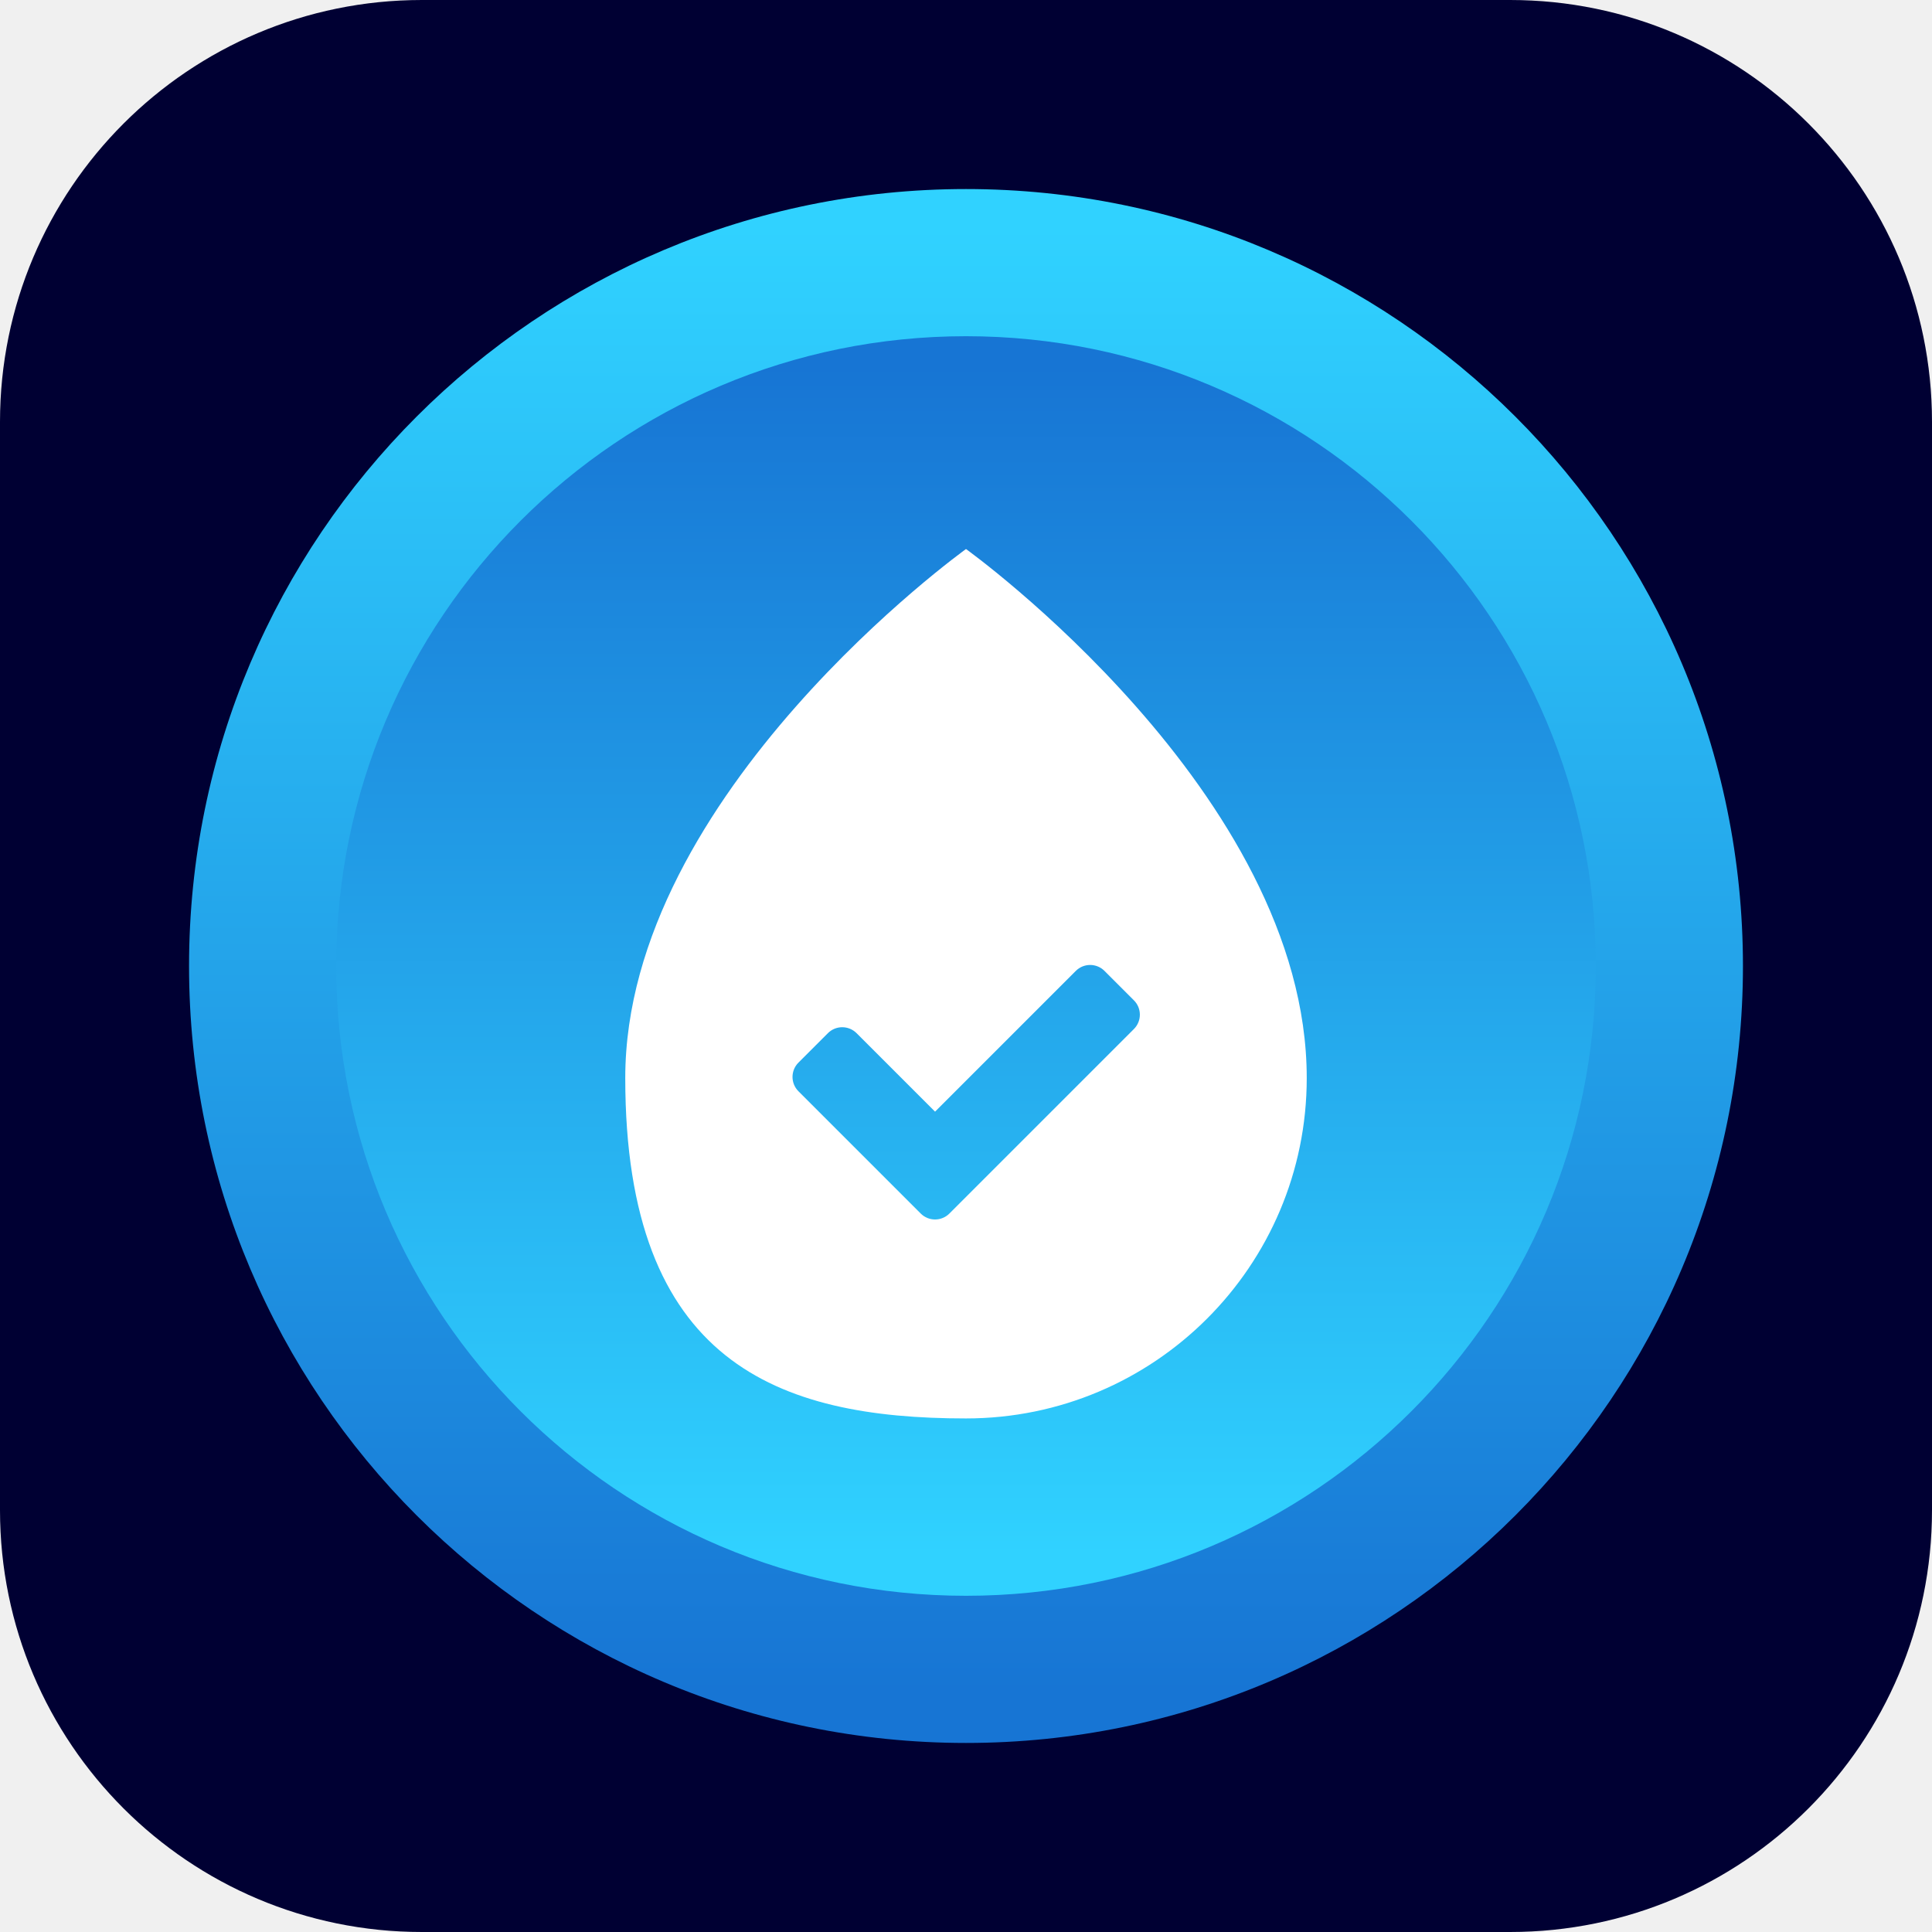
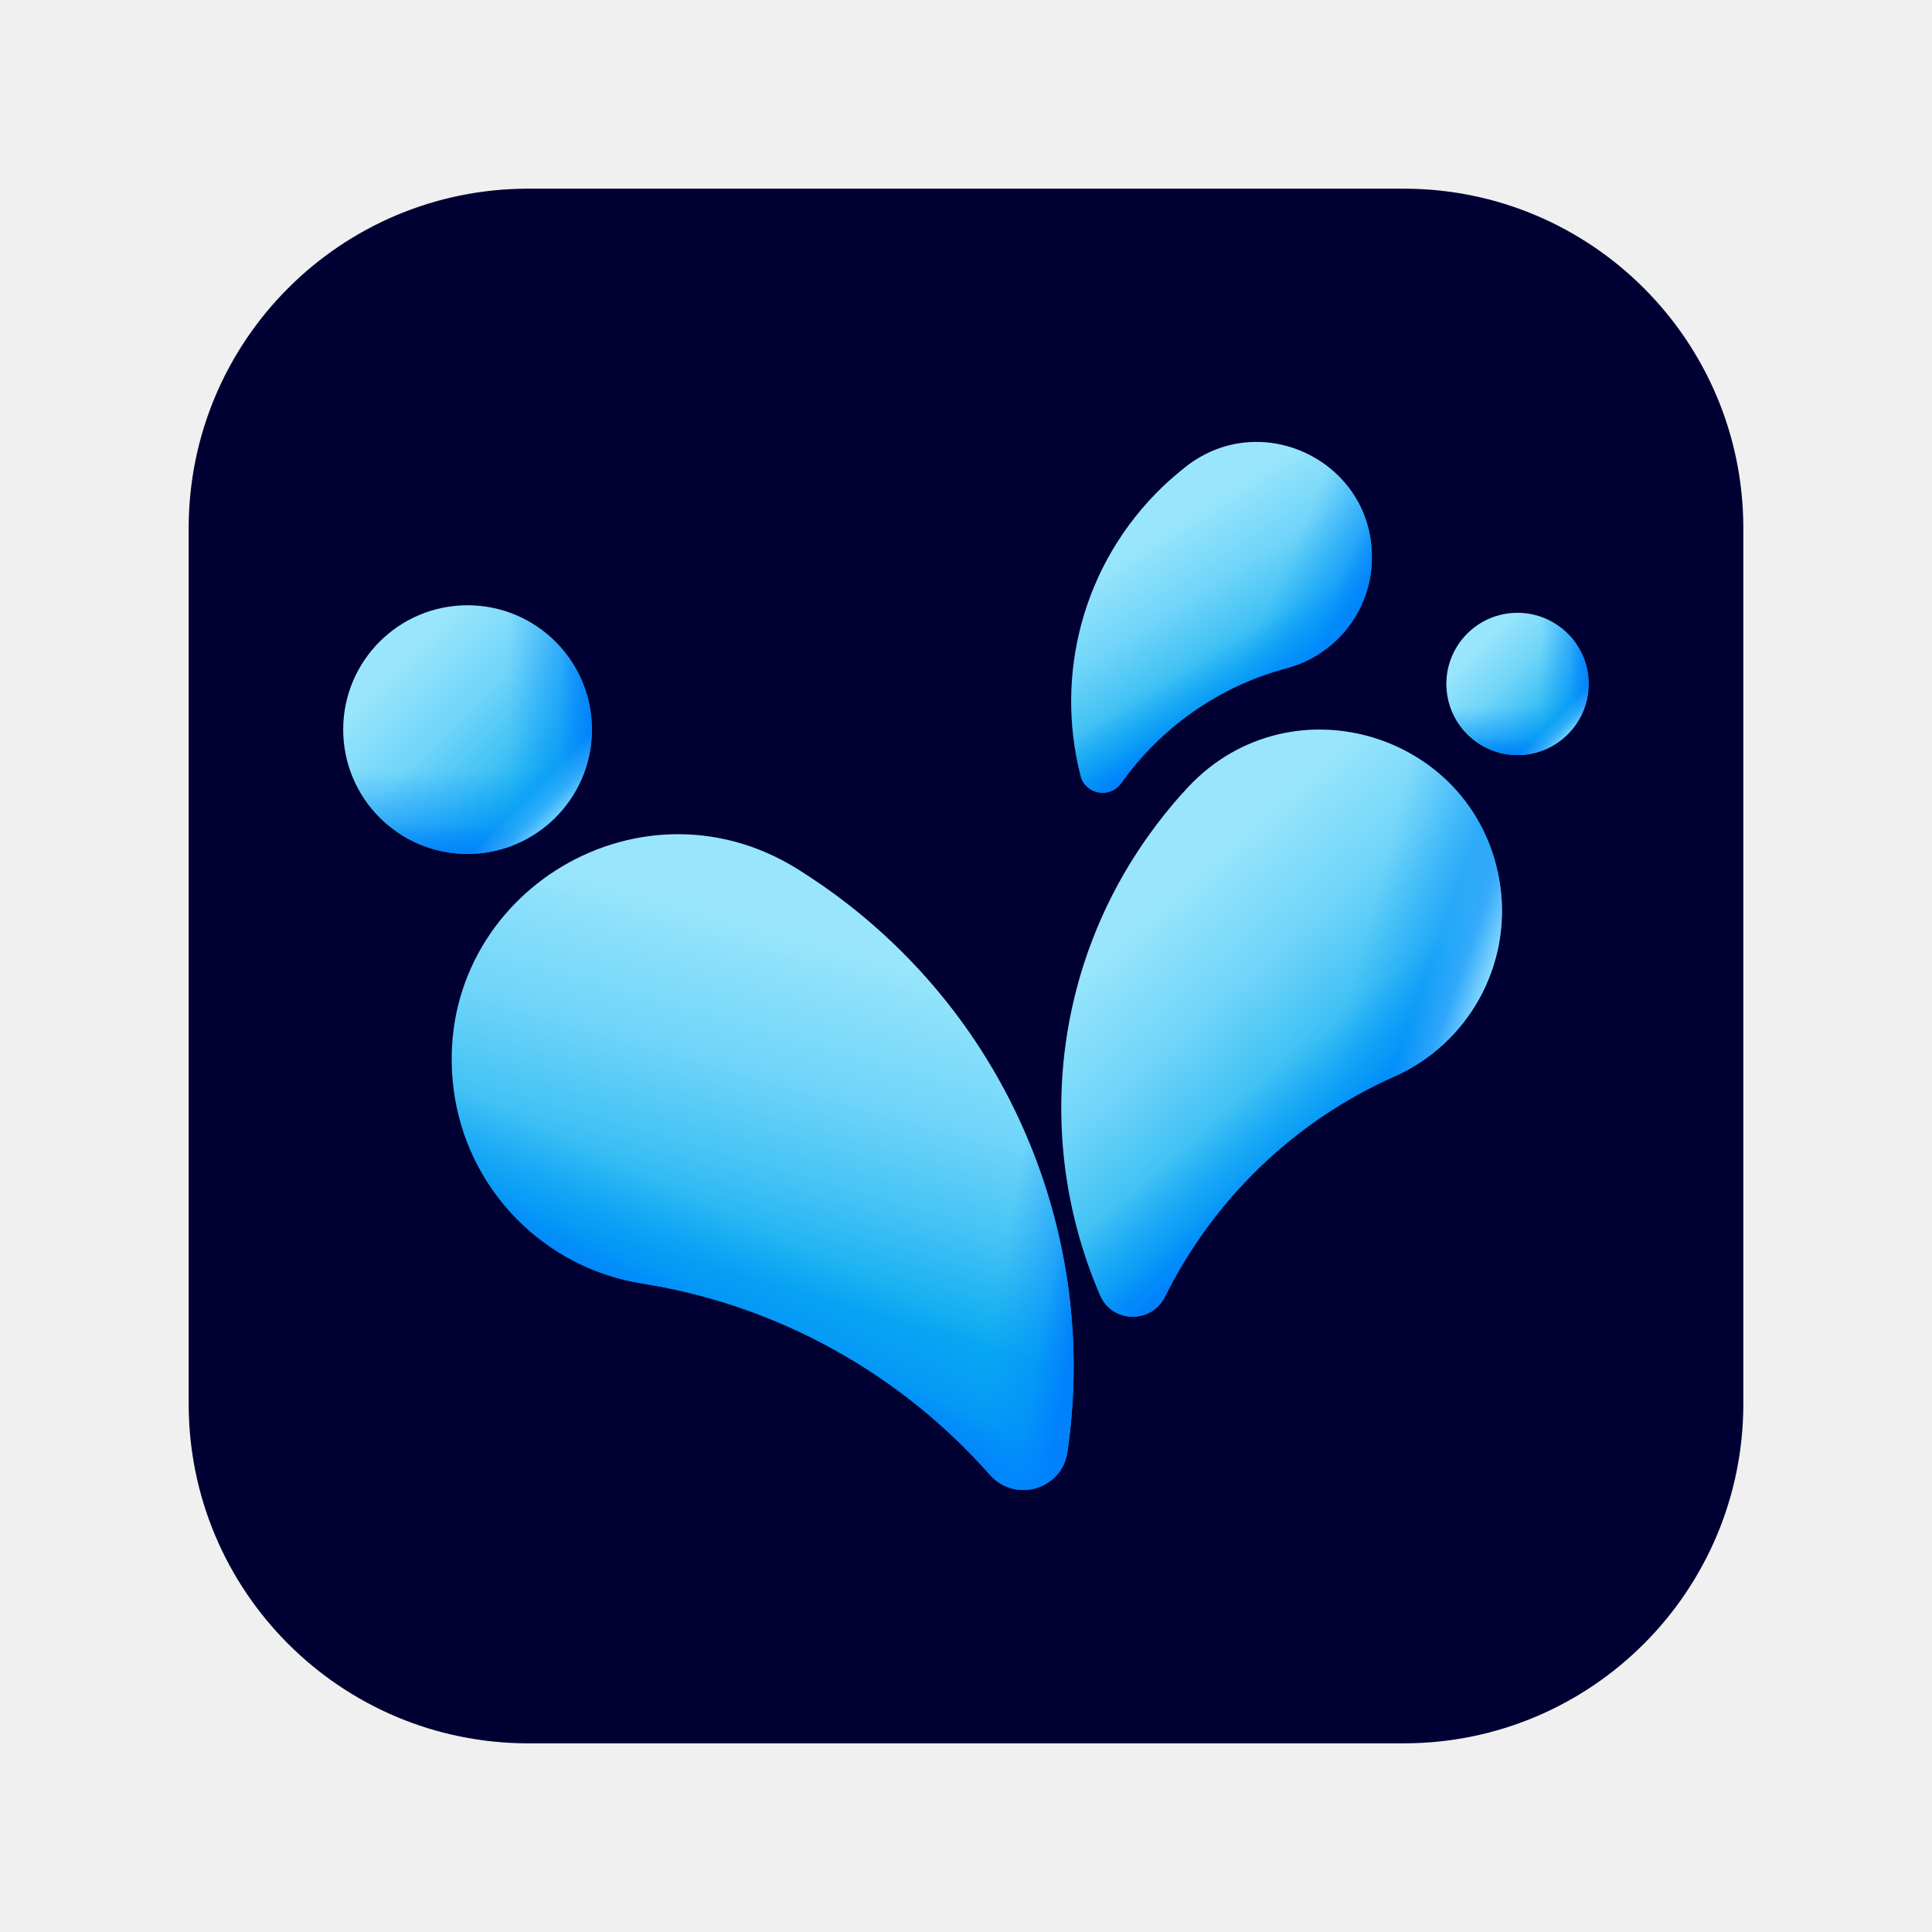
- <svg xmlns="http://www.w3.org/2000/svg" id="Layer_1" version="1.1" viewBox="0 0 512 512">
+ <svg xmlns="http://www.w3.org/2000/svg" xmlns:xlink="http://www.w3.org/1999/xlink" id="Layer_1" version="1.1" viewBox="0 0 1024 1024">
  <defs>
    <style>
      .st0 {
+         fill: url(#linear-gradient2);
+       }
+ 
+       .st1 {
        fill: url(#linear-gradient1);
      }

-       .st1 {
+       .st2 {
+         fill: url(#linear-gradient9);
+       }
+ 
+       .st3 {
+         fill: url(#linear-gradient3);
+       }
+ 
+       .st4 {
+         fill: url(#linear-gradient6);
+       }
+ 
+       .st5 {
+         fill: url(#linear-gradient8);
+       }
+ 
+       .st6 {
+         fill: url(#linear-gradient7);
+       }
+ 
+       .st7 {
+         fill: url(#linear-gradient5);
+       }
+ 
+       .st8 {
+         fill: url(#linear-gradient4);
+       }
+ 
+       .st9 {
        fill: #003;
      }

-       .st2 {
+       .st10 {
+         fill: url(#linear-gradient13);
+       }
+ 
+       .st11 {
+         fill: url(#linear-gradient12);
+       }
+ 
+       .st12 {
+         fill: url(#linear-gradient15);
+       }
+ 
+       .st13 {
+         fill: url(#linear-gradient16);
+       }
+ 
+       .st14 {
+         fill: url(#linear-gradient11);
+       }
+ 
+       .st15 {
+         fill: url(#linear-gradient10);
+       }
+ 
+       .st16 {
+         fill: url(#linear-gradient17);
+       }
+ 
+       .st17 {
+         fill: url(#linear-gradient14);
+       }
+ 
+       .st18 {
        fill: url(#linear-gradient);
      }
- 
-       .st3 {
-         fill: #fff;
-       }
    </style>
-     <linearGradient id="linear-gradient" x1="256" y1="60.1" x2="256" y2="448.5" gradientUnits="userSpaceOnUse">
-       <stop offset="0" stop-color="#30d2ff" />
-       <stop offset="1" stop-color="#1775d4" />
+     <linearGradient id="linear-gradient" x1="502.2" y1="249" x2="576.1" y2="322.9" gradientTransform="translate(-290 102)" gradientUnits="userSpaceOnUse">
+       <stop offset="0" stop-color="#99e6fc" />
+       <stop offset=".1" stop-color="#8ee1fb" />
+       <stop offset=".4" stop-color="#71d5f9" />
+       <stop offset=".7" stop-color="#43c2f5" />
+       <stop offset="1" stop-color="#08a9f1" />
    </linearGradient>
-     <linearGradient id="linear-gradient1" x1="256" y1="97.1" x2="256" y2="412.1" gradientUnits="userSpaceOnUse">
-       <stop offset="0" stop-color="#1775d4" />
-       <stop offset="1" stop-color="#30d2ff" />
+     <linearGradient id="linear-gradient1" x1="537.8" y1="295.3" x2="537.8" y2="351.1" gradientTransform="translate(-290 102)" gradientUnits="userSpaceOnUse">
+       <stop offset="0" stop-color="#0593fc" stop-opacity="0" />
+       <stop offset=".1" stop-color="#0492fc" stop-opacity="0" />
+       <stop offset=".2" stop-color="#0491fc" stop-opacity="0" />
+       <stop offset=".4" stop-color="#048ffc" stop-opacity=".2" />
+       <stop offset=".5" stop-color="#038dfc" stop-opacity=".3" />
+       <stop offset=".7" stop-color="#028afc" stop-opacity=".5" />
+       <stop offset=".8" stop-color="#0286fc" stop-opacity=".7" />
+       <stop offset="1" stop-color="#0182fc" stop-opacity="1" />
+       <stop offset="1" stop-color="#0182fc" />
    </linearGradient>
+     <linearGradient id="linear-gradient2" x1="548.2" y1="284.7" x2="604.1" y2="284.7" xlink:href="#linear-gradient1" />
+     <linearGradient id="linear-gradient3" x1="563" y1="309.8" x2="589.7" y2="336.5" gradientTransform="translate(-290 102)" gradientUnits="userSpaceOnUse">
+       <stop offset="0" stop-color="#99e6fc" stop-opacity="0" />
+       <stop offset=".2" stop-color="#99e6fc" stop-opacity="0" />
+       <stop offset=".3" stop-color="#99e6fc" stop-opacity="0" />
+       <stop offset=".4" stop-color="#99e6fc" stop-opacity=".1" />
+       <stop offset=".5" stop-color="#99e6fc" stop-opacity=".2" />
+       <stop offset=".6" stop-color="#99e6fc" stop-opacity=".3" />
+       <stop offset=".7" stop-color="#99e6fc" stop-opacity=".5" />
+       <stop offset=".8" stop-color="#99e6fc" stop-opacity=".7" />
+       <stop offset=".9" stop-color="#99e6fc" stop-opacity=".9" />
+       <stop offset="1" stop-color="#99e6fc" />
+     </linearGradient>
+     <linearGradient id="linear-gradient4" x1="1074" y1="240.1" x2="1116.2" y2="282.4" xlink:href="#linear-gradient" />
+     <linearGradient id="linear-gradient5" x1="1094.3" y1="266.5" x2="1094.3" y2="298.5" xlink:href="#linear-gradient1" />
+     <linearGradient id="linear-gradient6" x1="1100.3" y1="260.5" x2="1132.3" y2="260.5" xlink:href="#linear-gradient1" />
+     <linearGradient id="linear-gradient7" x1="1108.7" y1="274.9" x2="1124" y2="290.1" xlink:href="#linear-gradient3" />
+     <linearGradient id="linear-gradient8" x1="708.6" y1="379.4" x2="730.1" y2="525.9" gradientTransform="translate(-188 552.3) rotate(-33.3)" xlink:href="#linear-gradient" />
+     <linearGradient id="linear-gradient9" x1="797.7" y1="473.5" x2="790.1" y2="537.9" gradientTransform="translate(1082.9 -282.3) rotate(146.7) scale(1 -1)" xlink:href="#linear-gradient1" />
+     <linearGradient id="linear-gradient10" x1="780" y1="440.5" x2="840.6" y2="507.5" gradientTransform="translate(-188 552.3) rotate(-33.3)" xlink:href="#linear-gradient1" />
+     <linearGradient id="linear-gradient11" x1="1033.4" y1="402.9" x2="1084.4" y2="420.9" xlink:href="#linear-gradient3" />
+     <linearGradient id="linear-gradient12" x1="817.4" y1="358.8" x2="825.3" y2="542.9" gradientTransform="translate(-216.5 -96.2) rotate(18.3)" xlink:href="#linear-gradient" />
+     <linearGradient id="linear-gradient13" x1="825.3" y1="499" x2="815.9" y2="579.2" gradientTransform="translate(-216.5 -96.2) rotate(18.3)" xlink:href="#linear-gradient1" />
+     <linearGradient id="linear-gradient14" x1="934.8" y1="460.5" x2="988.3" y2="452.6" gradientTransform="translate(-216.5 -96.2) rotate(18.3)" xlink:href="#linear-gradient1" />
+     <linearGradient id="linear-gradient15" x1="817.8" y1="206" x2="831.4" y2="298.8" gradientTransform="translate(-218.7 432.9) rotate(-24.3)" xlink:href="#linear-gradient" />
+     <linearGradient id="linear-gradient16" x1="693.7" y1="265.6" x2="688.9" y2="306.5" gradientTransform="translate(1167.7 -191.7) rotate(155.7) scale(1 -1)" xlink:href="#linear-gradient1" />
+     <linearGradient id="linear-gradient17" x1="862.8" y1="244.8" x2="901.3" y2="287.3" gradientTransform="translate(-218.7 432.9) rotate(-24.3)" xlink:href="#linear-gradient1" />
  </defs>
-   <rect class="st1" width="512" height="512" rx="111.8" ry="111.8" />
+   <rect class="st9" x="100" y="100" width="824" height="824" rx="180" ry="180" />
  <g>
-     <circle class="st2" cx="256" cy="256" r="205.9" />
-     <circle class="st0" cx="256" cy="256" r="166.9" />
-     <path class="st3" d="M256,145.5s-90.3,64.8-90.3,140.2,40.4,90.2,90.3,90.2,90.3-40.4,90.3-90.2c0-75.4-90.3-140.2-90.3-140.2ZM300.5,272.7l-48.9,48.9c-2.1,2.1-5.5,2.1-7.6,0l-32.4-32.4c-2.1-2.1-2.1-5.5,0-7.6l7.8-7.8c2.1-2.1,5.5-2.1,7.6,0l20.8,20.8,37.3-37.3c2.1-2.1,5.5-2.1,7.6,0l7.8,7.8c2.1,2.1,2.1,5.5,0,7.6Z" />
+     <circle class="st18" cx="247.8" cy="386.7" r="65.9" />
+     <path class="st1" d="M182,386.7c0,36.4,29.5,65.9,65.9,65.9s65.9-29.5,65.9-65.9,0-3.6-.2-5.4h-131.3c-.1,1.8-.2,3.6-.2,5.4Z" />
+     <path class="st0" d="M247.8,320.8c-4.2,0-8.4.4-12.4,1.2v129.4c4,.8,8.2,1.2,12.4,1.2,36.4,0,65.9-29.5,65.9-65.9s-29.5-65.9-65.9-65.9Z" />
+     <path class="st3" d="M294.1,339.8l-93.1,93.1c11.9,12.1,28.5,19.6,46.8,19.6,36.4,0,65.9-29.5,65.9-65.9s-7.5-34.9-19.6-46.8Z" />
+     <circle class="st8" cx="804.3" cy="362.5" r="37.7" />
+     <path class="st7" d="M766.7,362.5c0,20.8,16.9,37.7,37.7,37.7s37.7-16.9,37.7-37.7,0-2.1-.1-3.1h-75.1c0,1-.1,2.1-.1,3.1Z" />
+     <path class="st4" d="M804.3,324.8c-2.4,0-4.8.2-7.1.7v74c2.3.4,4.7.7,7.1.7,20.8,0,37.7-16.9,37.7-37.7s-16.9-37.7-37.7-37.7Z" />
+     <path class="st6" d="M830.8,335.7l-53.3,53.3c6.8,6.9,16.3,11.2,26.8,11.2,20.8,0,37.7-16.9,37.7-37.7s-4.3-20-11.2-26.8h0Z" />
+     <path class="st5" d="M617.4,687.3c25.4-51.1,68.1-92.9,121.5-116.7,39.1-17.4,62-58.5,56.2-100.9-11.1-80.2-110.2-111.5-165.5-52.4-5.9,6.3-11.4,12.9-16.6,19.8-56.2,74.2-64.5,169.8-29.9,249.5,6.4,14.8,27.1,15.1,34.3.7h0Z" />
+     <path class="st2" d="M795.2,469.7c5.8,42.4-17.1,83.5-56.2,100.9-53.4,23.8-96.1,65.6-121.5,116.7-7.2,14.4-27.9,14-34.3-.7-21.3-49.1-26.3-104.1-13.9-156.5l188.8-124c19.2,14.3,33.4,36.1,37.1,63.6h0Z" />
+     <path class="st15" d="M629.7,417.3c-5.9,6.3-11.4,12.9-16.6,19.8-4.2,5.6-8.2,11.4-12,17.3l93.2,142c14-10.1,28.9-18.8,44.7-25.8,39.1-17.4,62-58.5,56.2-100.9-11.1-80.2-110.2-111.5-165.5-52.4Z" />
+     <path class="st14" d="M629.7,417.3c-5.9,6.3-11.4,12.9-16.6,19.8-4.2,5.6-8.2,11.4-12,17.3l93.2,142c14-10.1,28.9-18.8,44.7-25.8,39.1-17.4,62-58.5,56.2-100.9-11.1-80.2-110.2-111.5-165.5-52.4Z" />
+     <path class="st11" d="M524.6,781.6c-47.1-53.3-112-89.8-184-101.3-52.7-8.3-93.6-50.4-100.2-103.3-12.6-100.1,96.6-169.8,182.3-116.4,9.1,5.7,17.9,11.8,26.4,18.4,91.6,71.2,132.4,183.5,116.6,290.6-2.9,19.8-27.8,27-41.1,12Z" />
+     <path class="st10" d="M240.5,577.1c6.7,52.9,47.5,95,100.2,103.3,72,11.4,136.8,47.9,184,101.3,13.3,15,38.1,7.9,41.1-12,9.8-65.9-2-133.8-33.8-192.9l-267.3-88.2c-18.5,23.4-28.5,54.2-24.2,88.5Z" />
+     <path class="st17" d="M449.1,479.1c-6.6-5.2-13.5-10-20.5-14.6l-72.3,218.9c65.7,13.9,124.6,48.9,168.3,98.3,13.3,15,38.1,7.9,41.1-12,15.9-107.1-24.9-219.5-116.6-290.6h0Z" />
+     <path class="st12" d="M594.2,415.1c21-29.5,51.9-51.4,87.7-61,26.2-7,44.7-30.4,45.2-57.6,1.1-51.3-57.9-80.8-98.4-49.3-4.3,3.4-8.4,6.9-12.4,10.7-42.6,40.9-57.3,99.9-43.6,153.2,2.5,9.9,15.5,12.2,21.4,3.9h0Z" />
+     <path class="st13" d="M727.1,296.6c-.6,27.1-19,50.6-45.2,57.6-35.8,9.6-66.7,31.5-87.7,61-5.9,8.3-18.9,6-21.4-3.9-8.4-32.8-6.1-67.8,6.9-99.4l130.6-58.8c10.6,10.9,17.3,25.9,16.9,43.5h0Z" />
+     <path class="st16" d="M628.8,247.3c-4.3,3.4-8.4,6.9-12.4,10.7-3.2,3.1-6.3,6.3-9.2,9.7l44.2,98.2c9.7-5,20-8.9,30.5-11.7,26.2-7,44.7-30.4,45.2-57.6,1.1-51.3-57.9-80.8-98.4-49.3Z" />
  </g>
</svg>
